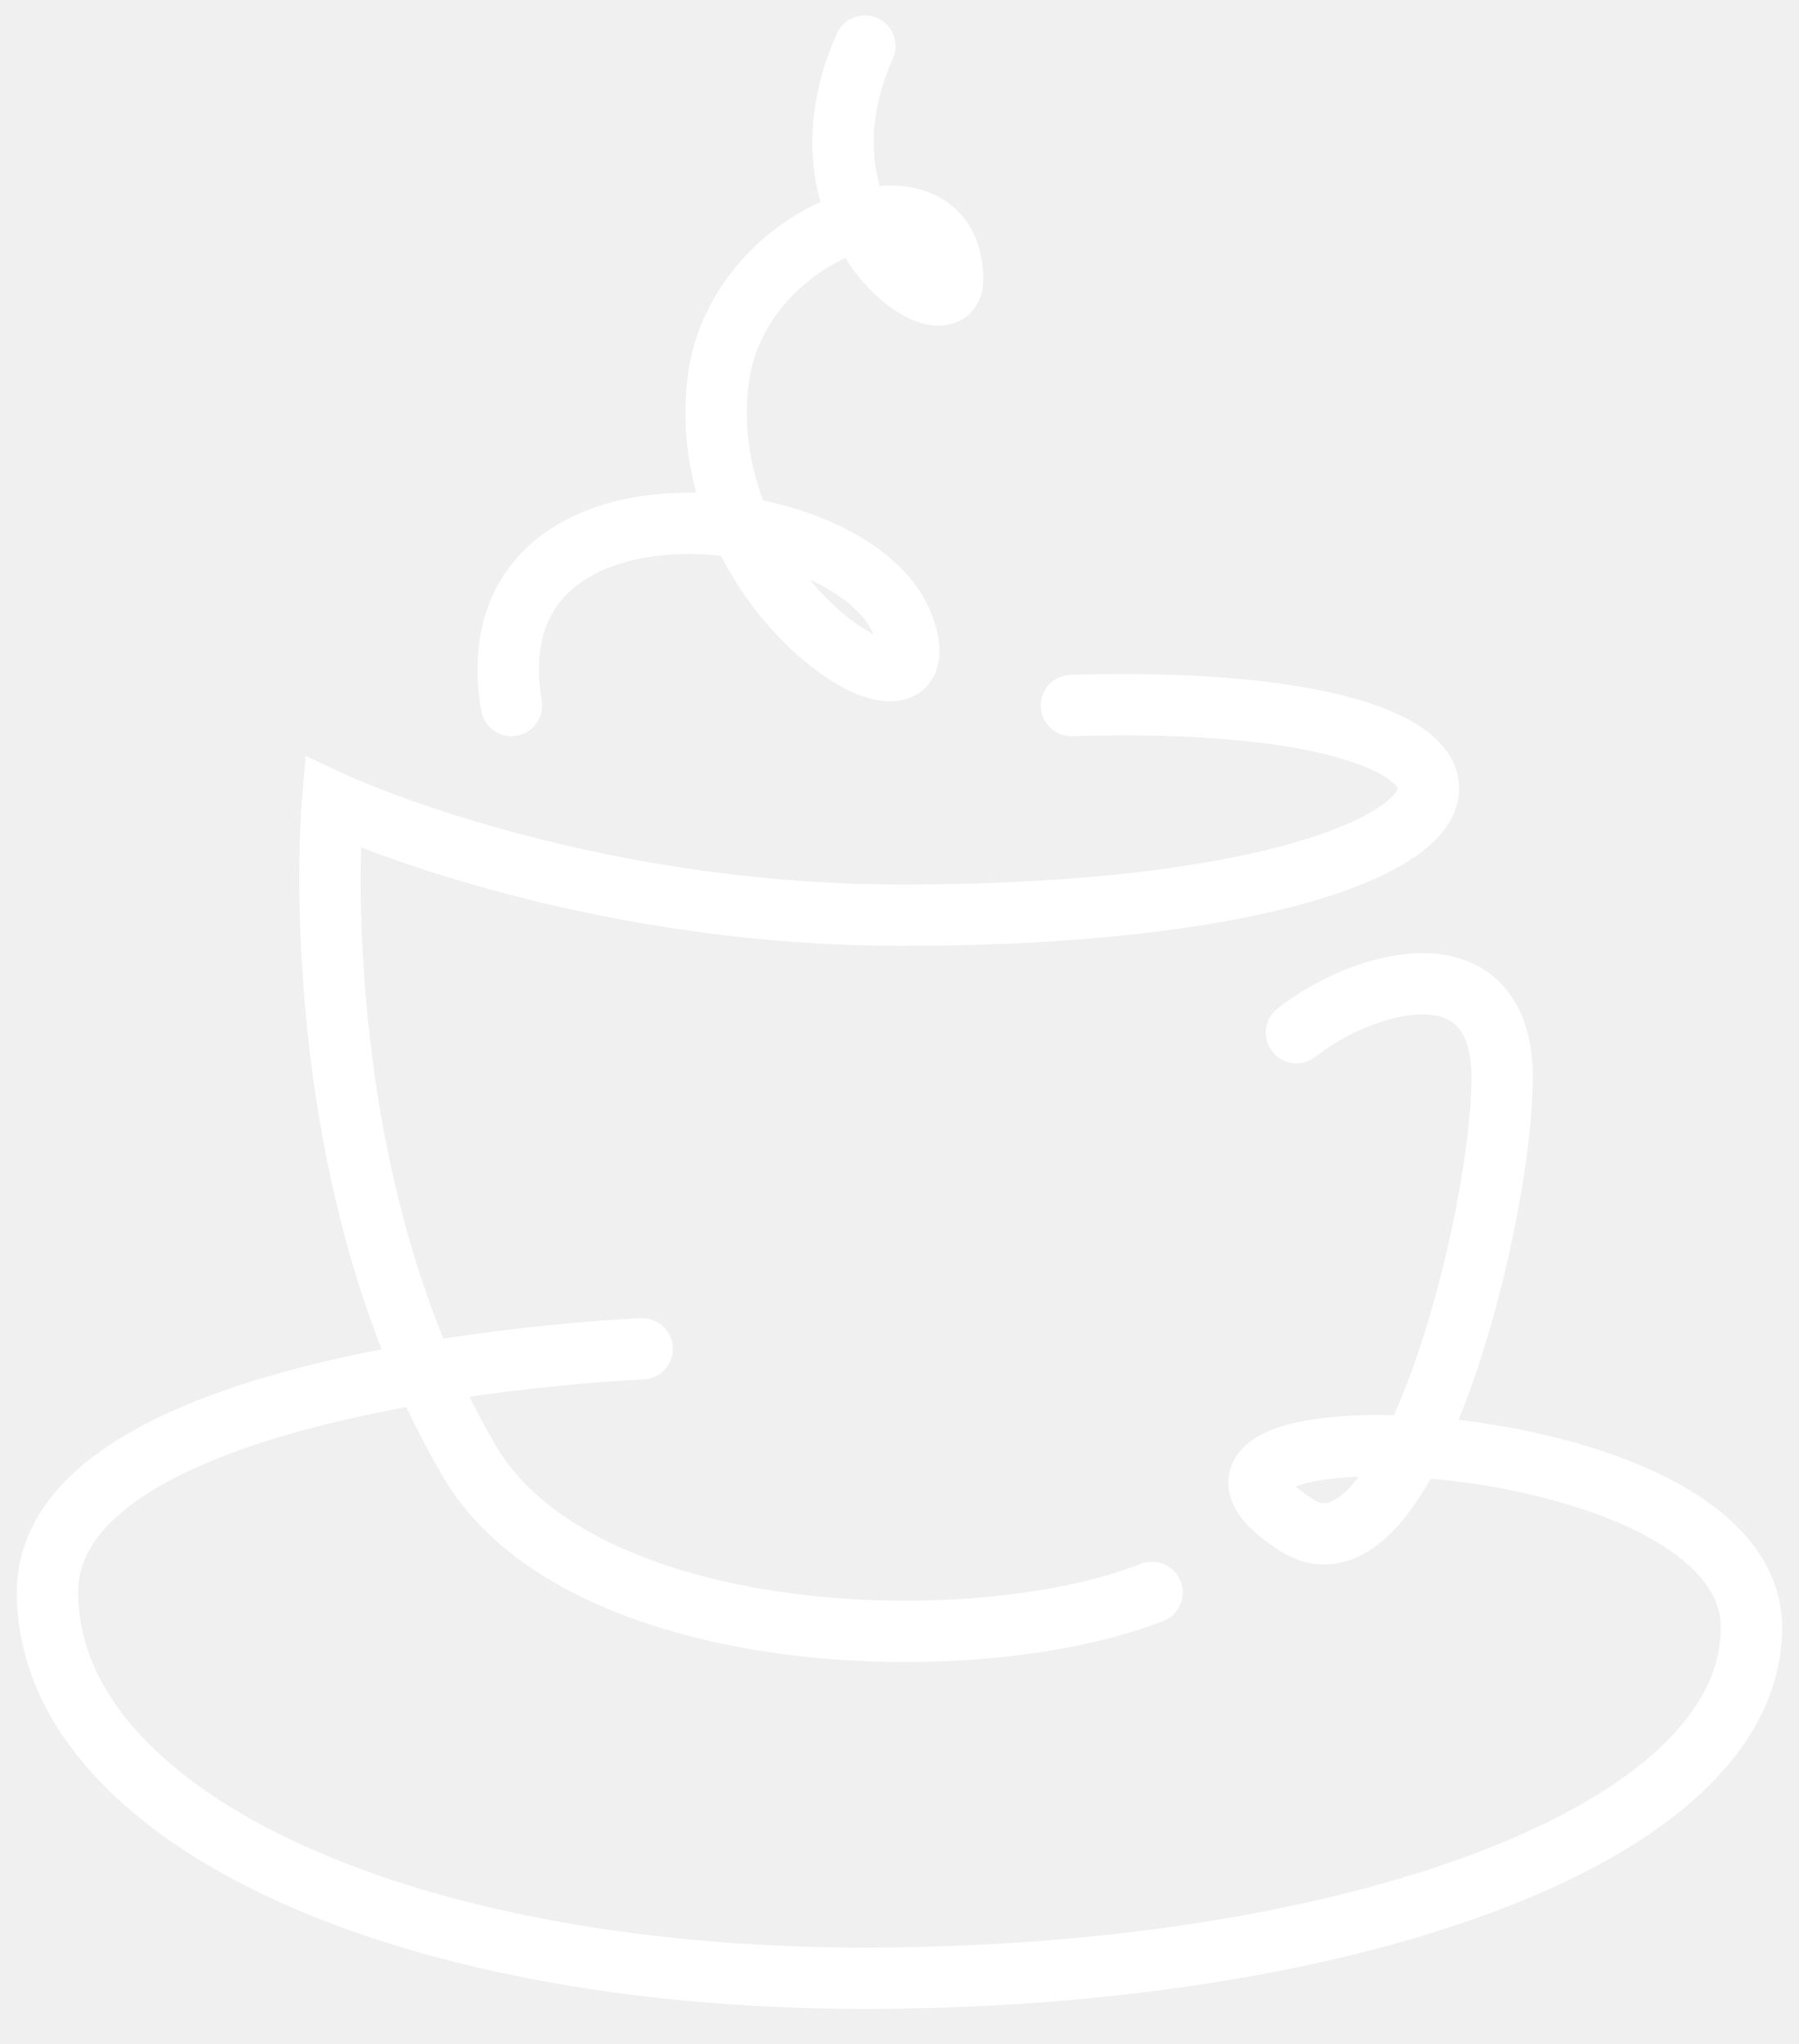
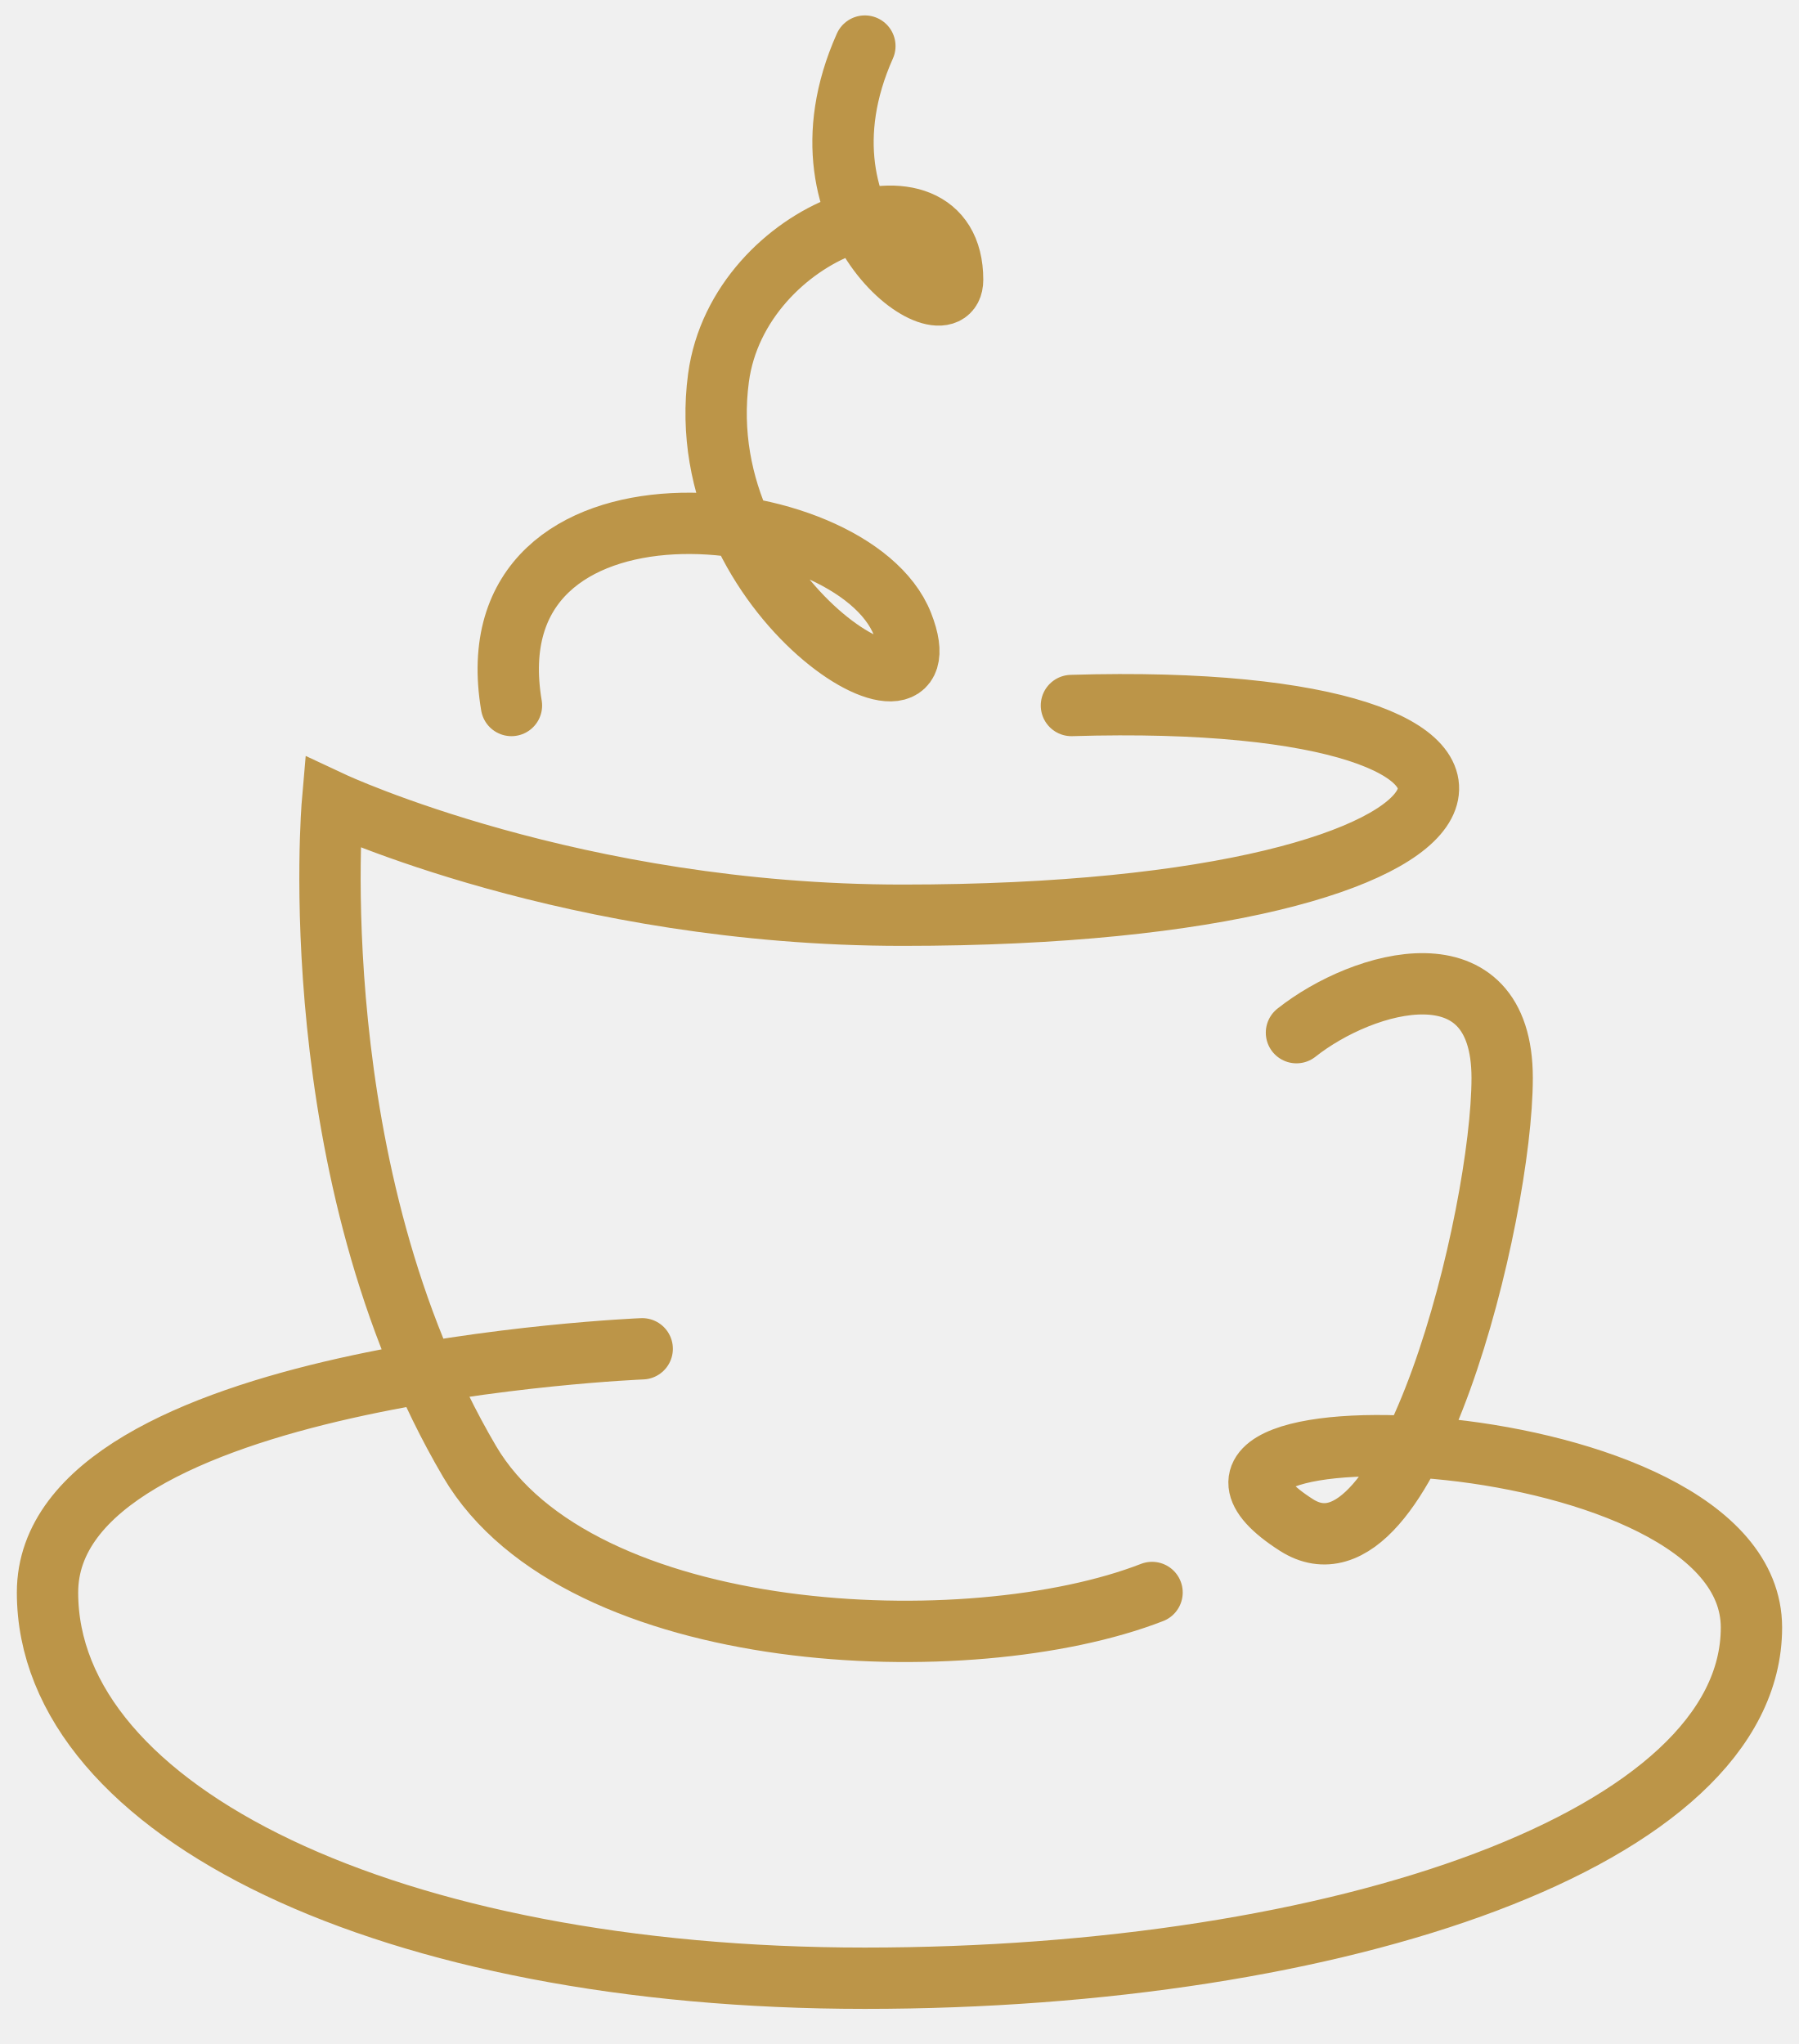
<svg xmlns="http://www.w3.org/2000/svg" width="44" height="50" viewBox="0 0 44 50" fill="none">
-   <path d="M28.177 38.955C23.72 40.688 14.155 40.296 11.484 35.749C7.342 28.699 8.131 19.626 8.131 19.626C8.131 19.626 14.031 22.388 22.074 22.388C37.647 22.388 39.149 16.869 26.205 17.258M31.709 25.261C33.354 23.959 36.74 23.007 36.74 26.368C36.74 29.729 34.439 39.047 31.709 37.305C26.861 34.21 42.837 34.653 42.837 39.811C42.837 44.97 32.763 48.391 21.153 48.391C9.544 48.391 1.162 44.324 1.162 38.955C1.162 33.587 15.707 32.994 15.707 32.994M12.509 17.258C11.484 11.171 20.849 12.153 22.074 15.268C23.299 18.382 16.84 14.698 17.573 9.243C18.067 5.566 23.299 3.796 23.299 6.844C23.299 8.244 19.181 5.552 21.153 1.127" stroke="white" stroke-width="1.5" stroke-linecap="round" />
+   <path d="M28.177 38.955C23.72 40.688 14.155 40.296 11.484 35.749C7.342 28.699 8.131 19.626 8.131 19.626C8.131 19.626 14.031 22.388 22.074 22.388C37.647 22.388 39.149 16.869 26.205 17.258M31.709 25.261C33.354 23.959 36.74 23.007 36.74 26.368C36.74 29.729 34.439 39.047 31.709 37.305C26.861 34.21 42.837 34.653 42.837 39.811C42.837 44.97 32.763 48.391 21.153 48.391C9.544 48.391 1.162 44.324 1.162 38.955C1.162 33.587 15.707 32.994 15.707 32.994M12.509 17.258C11.484 11.171 20.849 12.153 22.074 15.268C23.299 18.382 16.84 14.698 17.573 9.243C18.067 5.566 23.299 3.796 23.299 6.844C23.299 8.244 19.181 5.552 21.153 1.127" stroke="#bc9548" stroke-width="1.5" stroke-linecap="round" />
</svg>
